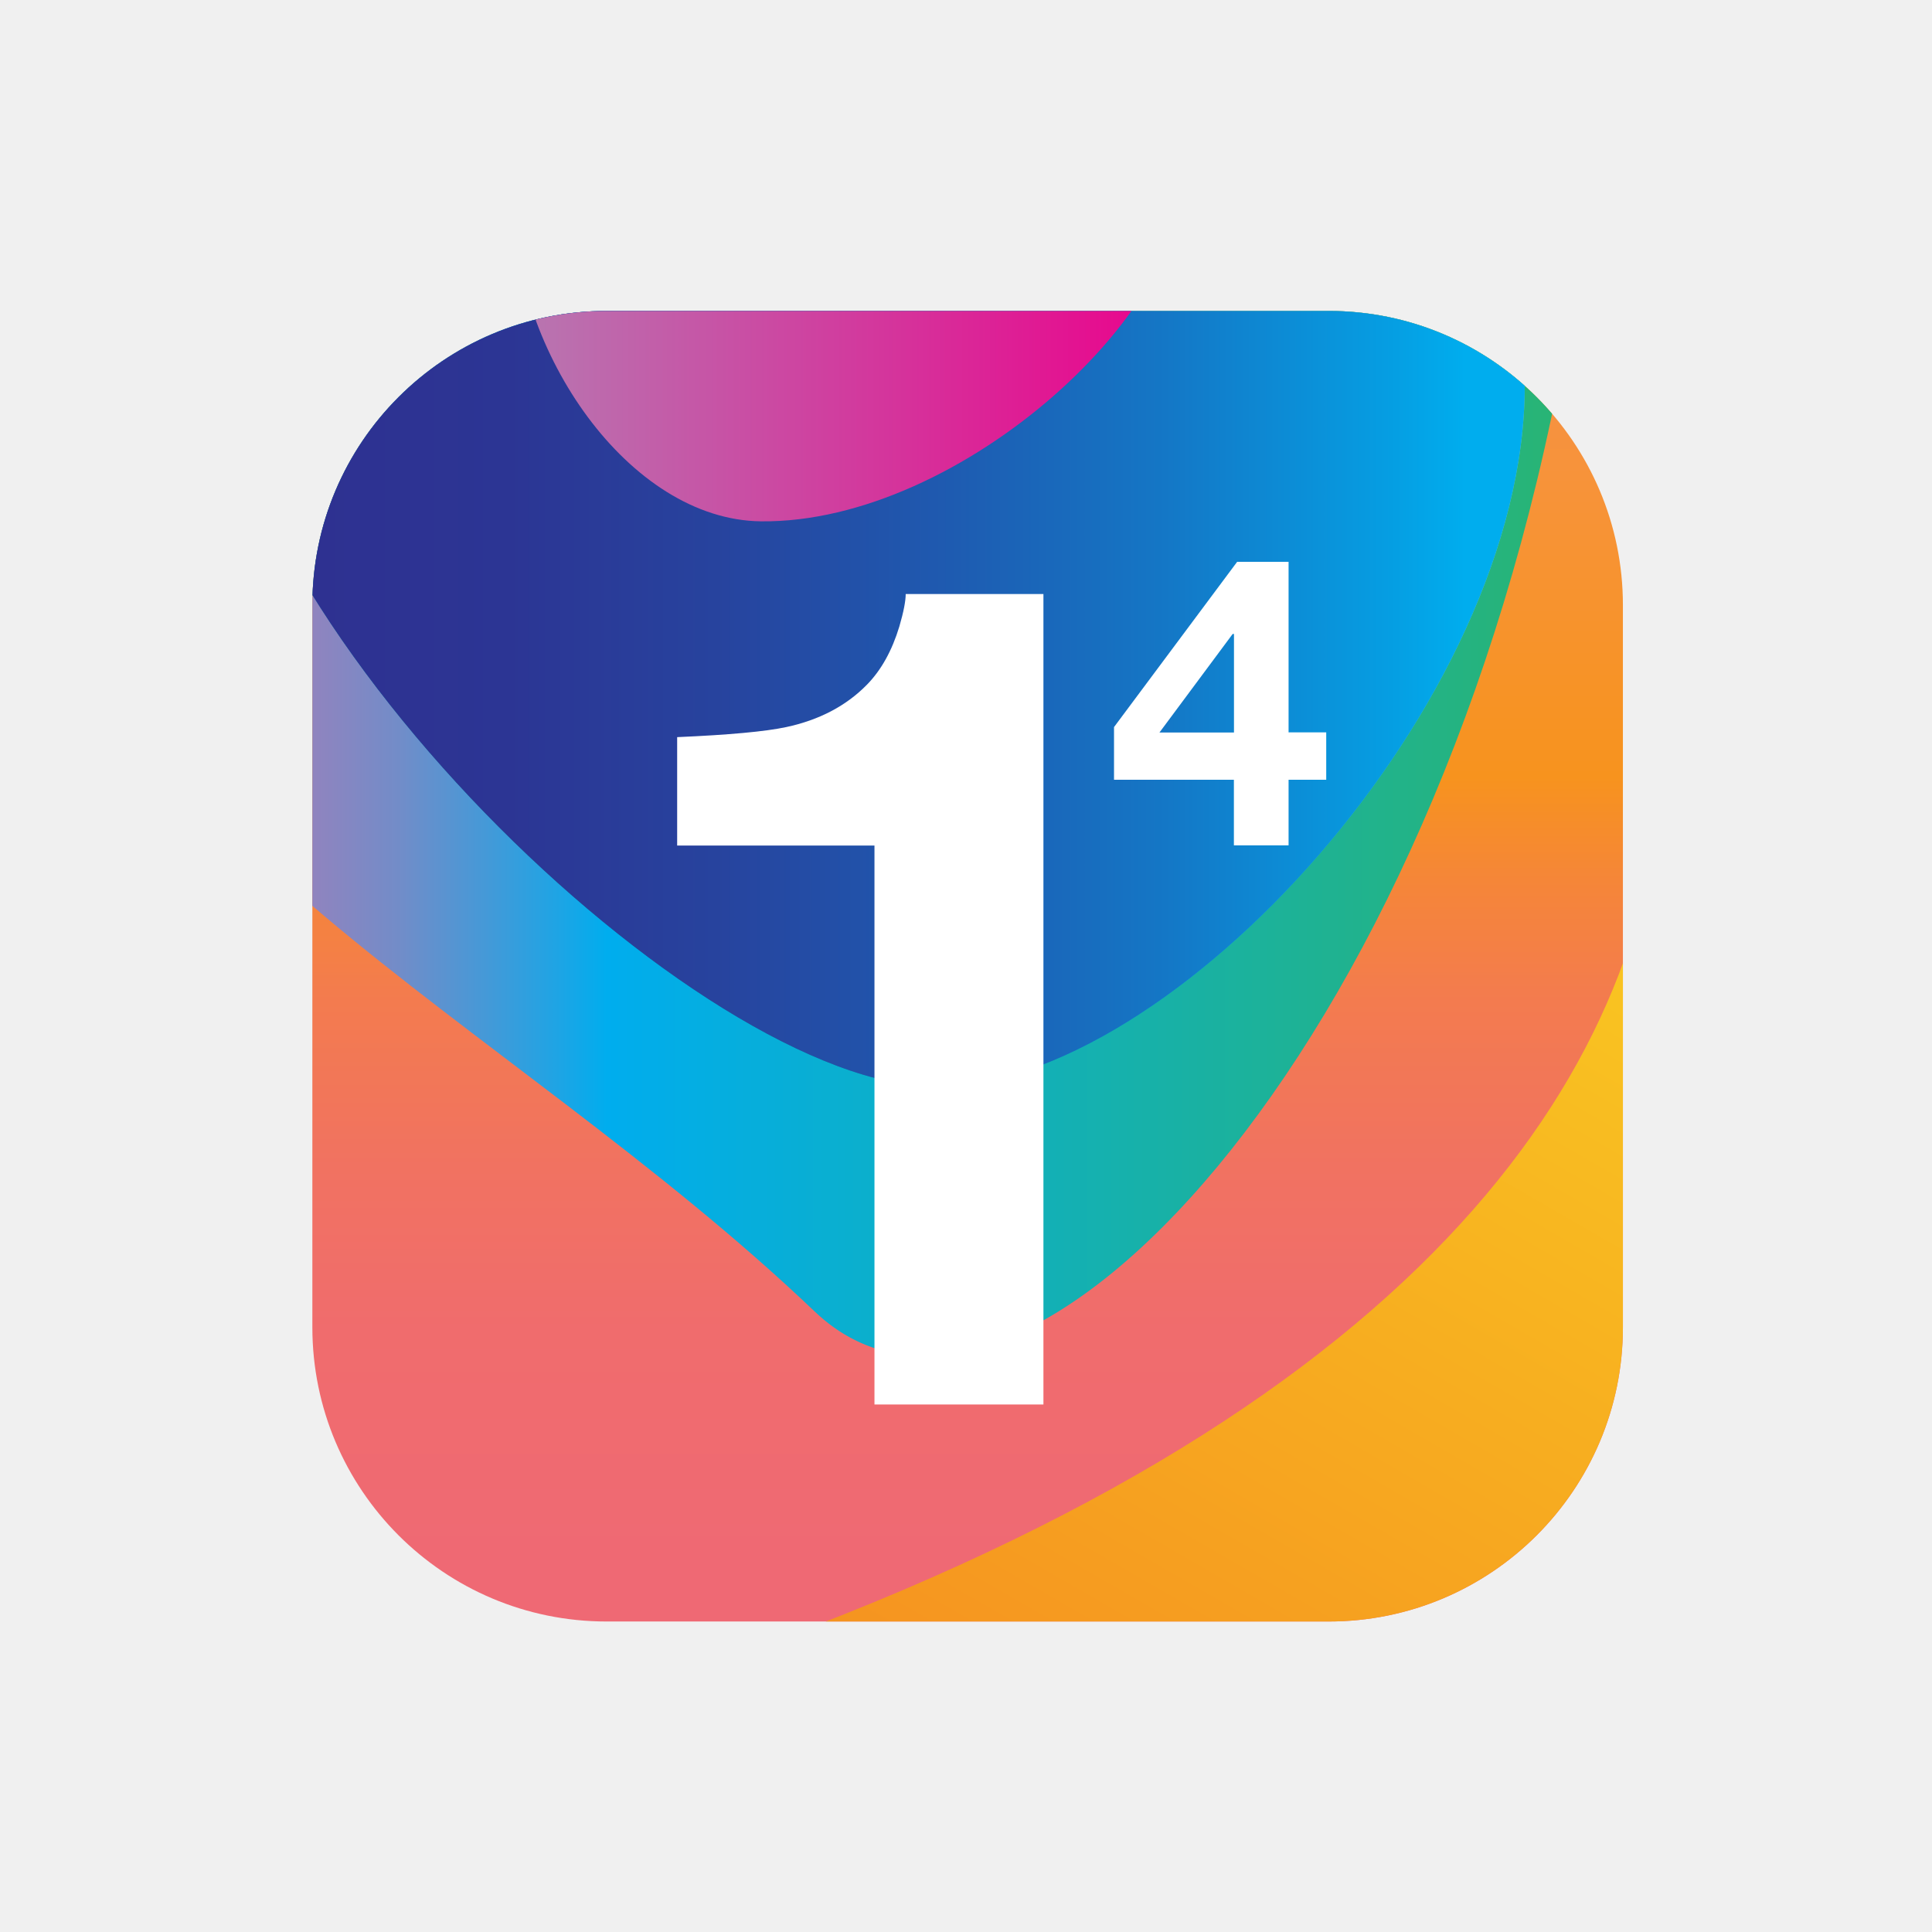
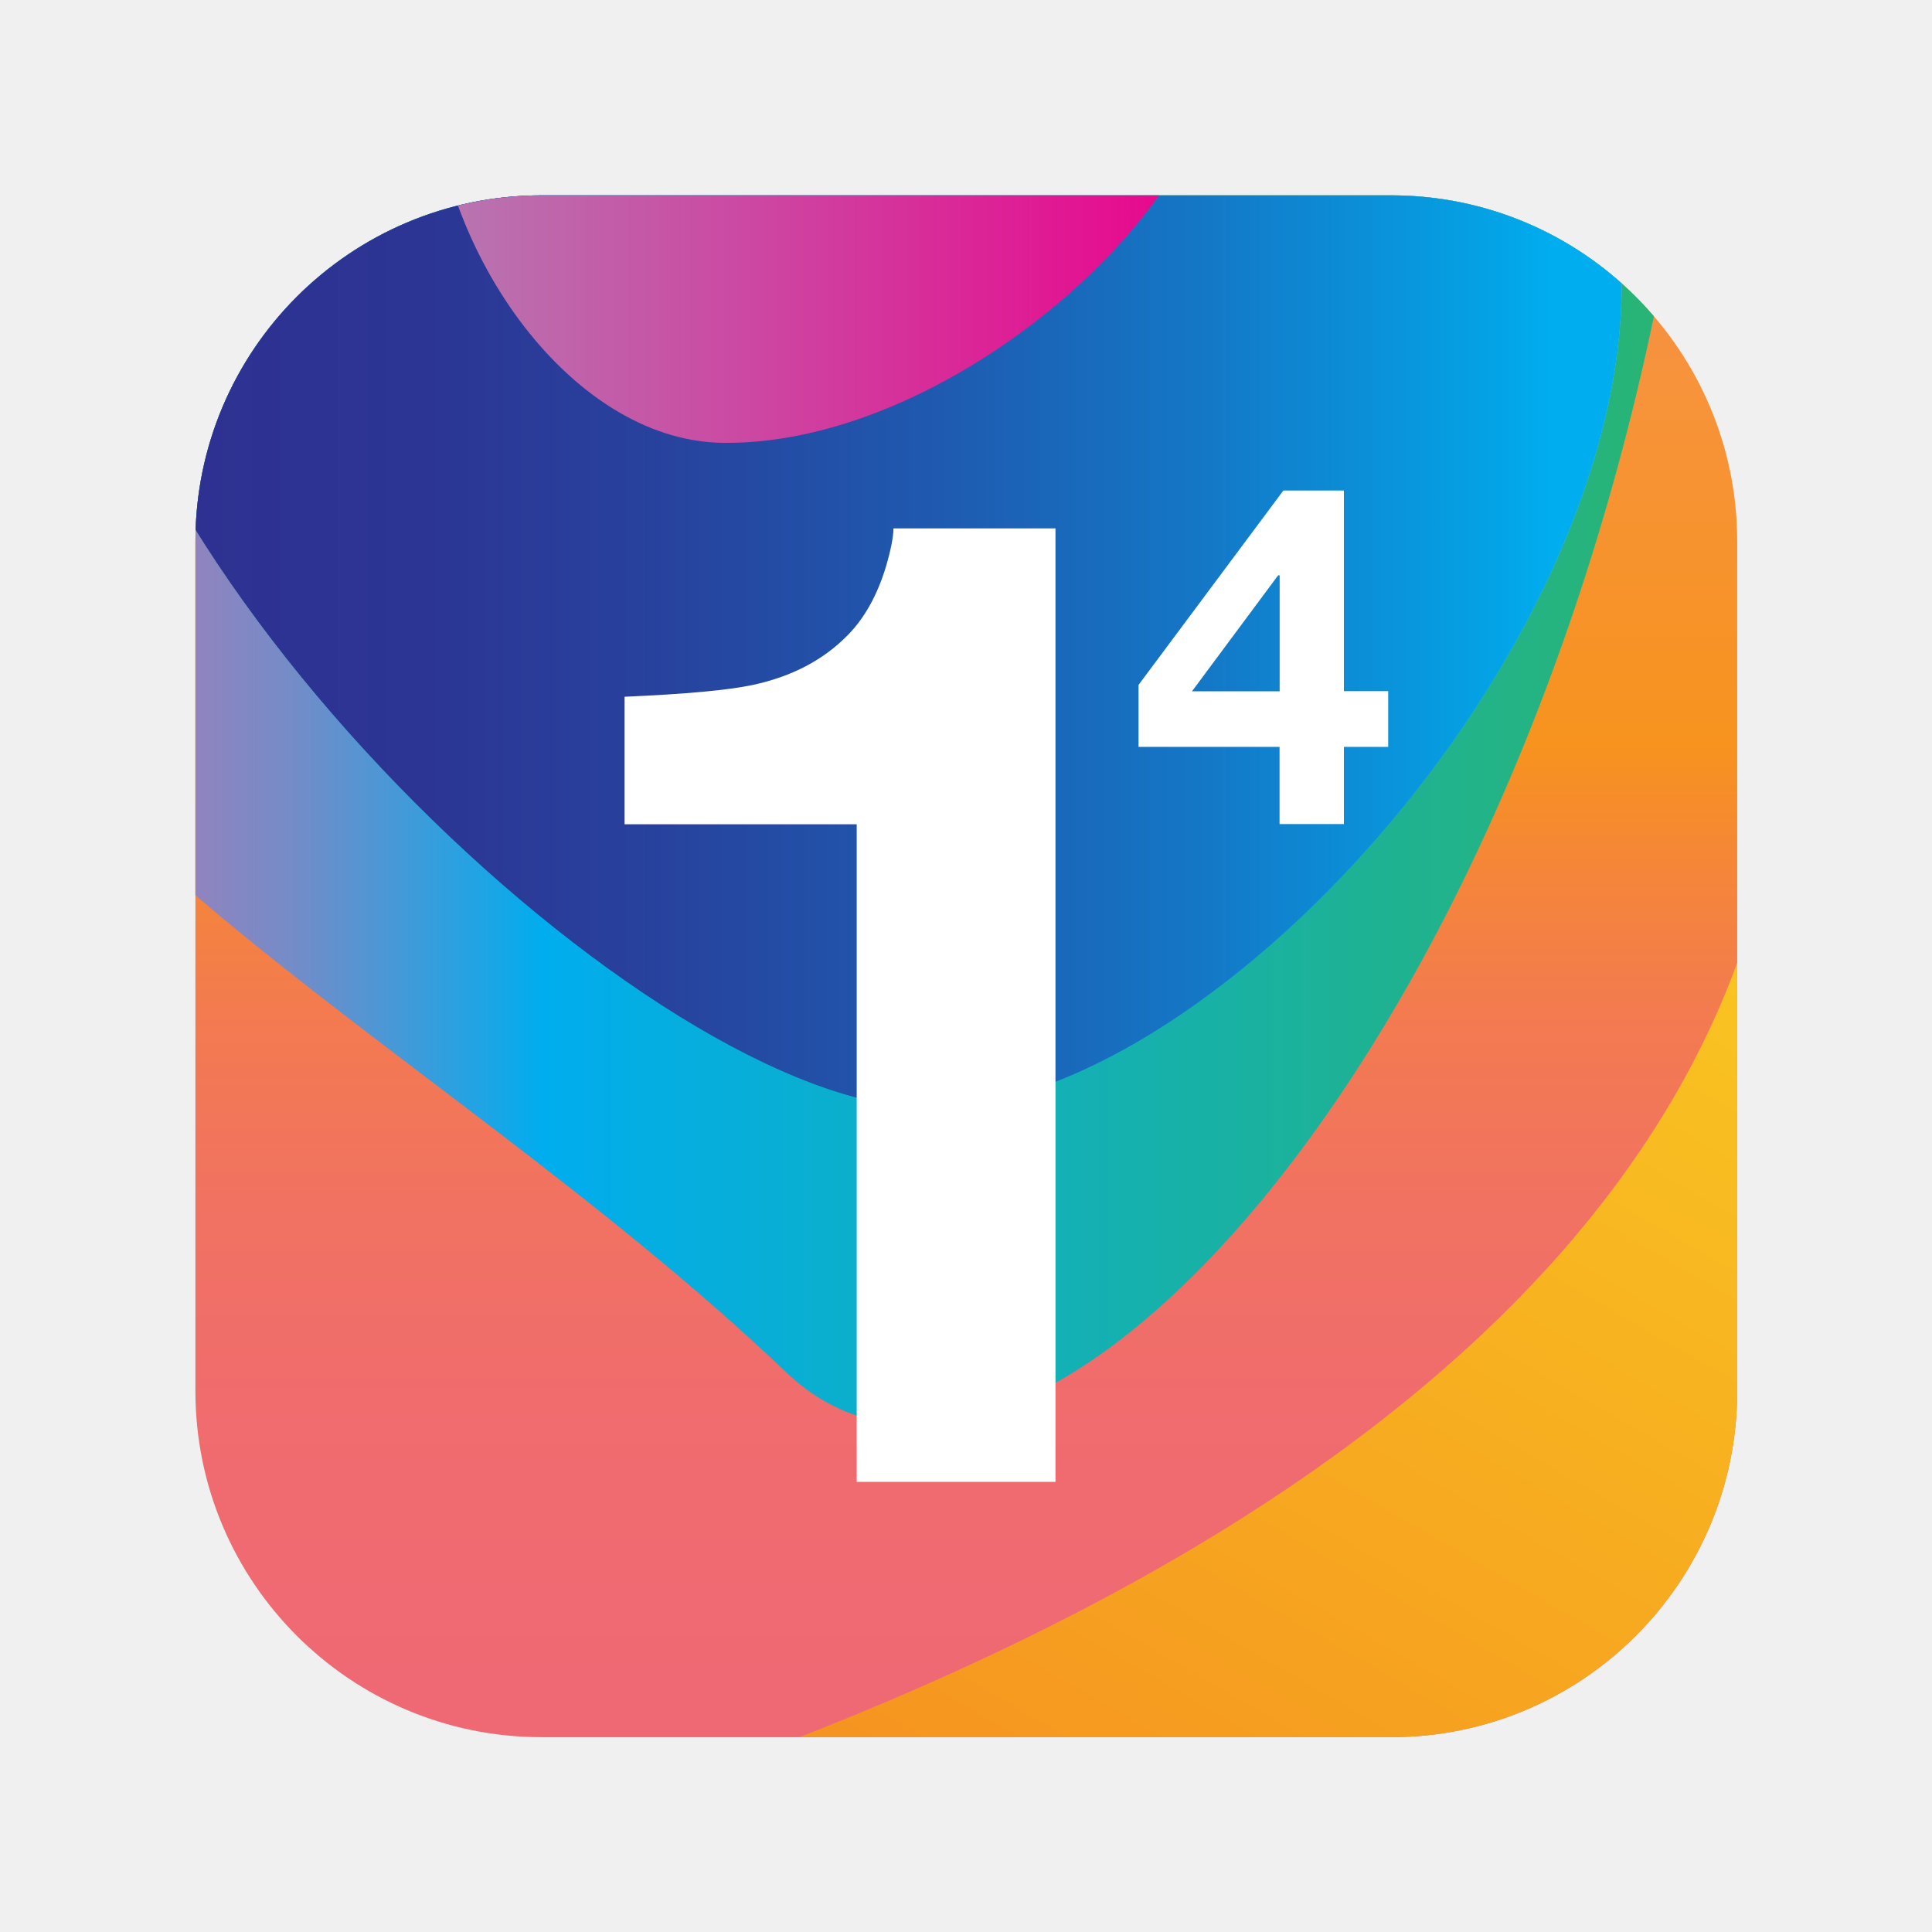
<svg xmlns="http://www.w3.org/2000/svg" viewBox="0 0 48 48">
-   <g transform="translate(7.68 7.68) scale(0.68)">
+   <g transform="translate(4.76 4.8) scale(0.8)">
    <g transform="translate(0.030865 0) scale(0.102883)">
      <defs>
        <clipPath id="SVG-IOS-app-icon-clip-path">
          <rect width="465.41" height="465.41" x=".85" y=".65" rx="104.5" fill="none" />
        </clipPath>
        <linearGradient id="SVG-IOS-app-icon-linear-gradient" x1="-1946.56" x2="-1218.16" y1="-5061.71" y2="-5061.71" gradientTransform="rotate(-90 1978.4 -3270.79)" gradientUnits="userSpaceOnUse">
          <stop offset="0" stop-color="#ef6876" />
          <stop offset=".28" stop-color="#ef6974" />
          <stop offset=".4" stop-color="#f06c6d" />
          <stop offset=".48" stop-color="#f17261" />
          <stop offset=".56" stop-color="#f37b4f" />
          <stop offset=".62" stop-color="#f58638" />
          <stop offset=".67" stop-color="#f7931e" />
          <stop offset=".99" stop-color="#f6925b" />
        </linearGradient>
        <linearGradient id="SVG-IOS-app-icon-linear-gradient-2" x1="42.16" x2="486.65" y1="773.41" y2="3.53" gradientTransform="rotate(180 274.4 339.58)" gradientUnits="userSpaceOnUse">
          <stop offset="0" stop-color="#fcee21" />
          <stop offset=".88" stop-color="#f48120" />
        </linearGradient>
        <linearGradient id="SVG-IOS-app-icon-linear-gradient-3" x1="226.49" x2="226.49" y1="688.23" y2="-68.38" gradientTransform="rotate(180 274.4 339.58)" gradientUnits="userSpaceOnUse">
          <stop offset=".45" stop-color="#f0b636" />
          <stop offset=".68" stop-color="#f16137" />
          <stop offset=".99" stop-color="#f0b636" />
        </linearGradient>
        <linearGradient id="SVG-IOS-app-icon-linear-gradient-4" x1="101.89" x2="635.43" y1="523.23" y2="523.23" gradientTransform="rotate(180 274.4 339.58)" gradientUnits="userSpaceOnUse">
          <stop offset="0" stop-color="#29b473" />
          <stop offset=".64" stop-color="#00adee" />
          <stop offset=".67" stop-color="#1ca5e5" />
          <stop offset=".73" stop-color="#4c97d5" />
          <stop offset=".78" stop-color="#738cc8" />
          <stop offset=".84" stop-color="#9283be" />
          <stop offset=".9" stop-color="#a87db7" />
          <stop offset=".95" stop-color="#b679b2" />
          <stop offset="1" stop-color="#ba78b1" />
        </linearGradient>
        <linearGradient id="SVG-IOS-app-icon-linear-gradient-5" x1="204.19" x2="487.03" y1="783.39" y2="500.55" gradientTransform="rotate(180 274.4 339.58)" gradientUnits="userSpaceOnUse">
          <stop offset=".23" stop-color="#84cba8" />
          <stop offset=".59" stop-color="#00adee" />
          <stop offset=".94" stop-color="#008faf" />
          <stop offset="1" stop-color="#0089a4" />
        </linearGradient>
        <linearGradient id="SVG-IOS-app-icon-linear-gradient-6" x1="138.4" x2="548.4" y1="663.76" y2="663.76" gradientTransform="rotate(180 274.4 339.58)" gradientUnits="userSpaceOnUse">
          <stop offset="0" stop-color="#00adee" />
          <stop offset=".06" stop-color="#059fe3" />
          <stop offset=".26" stop-color="#1477c6" />
          <stop offset=".46" stop-color="#1f59af" />
          <stop offset=".65" stop-color="#27439e" />
          <stop offset=".83" stop-color="#2c3594" />
          <stop offset="1" stop-color="#2e3191" />
        </linearGradient>
        <linearGradient id="SVG-IOS-app-icon-linear-gradient-7" x1="239.07" x2="476.4" y1="726.49" y2="726.49" gradientTransform="rotate(180 274.4 339.58)" gradientUnits="userSpaceOnUse">
          <stop offset="0" stop-color="#eb008b" />
          <stop offset="1" stop-color="#b778b1" />
        </linearGradient>
      </defs>
      <g clip-path="url(#SVG-IOS-app-icon-clip-path)">
        <path fill="url(#SVG-IOS-app-icon-linear-gradient)" d="M187.75-74.23C490-74.23 735 88.83 735 290S490 654.2 187.8 654.2s-561.38-.31-547.19-364.2C-347.6-14-114.46-74.23 187.75-74.23z" />
        <path fill="#ffdc00" d="M569.53 119.37C566.39 88.24 557 43 527.7-3.16c-86.53-136.55-273.16-165.93-280.06-153.51C242.85-148 325.5-120.54 410.33-30a561 561 0 0 1 106.91 164.7" />
        <path fill="#f6d10c" d="M592.77 119.37C589.63 88.24 580.2 43 550.93-3.16c-86.53-136.55-273.15-165.93-280-153.51C266.08-148 348.74-120.54 433.56-30a560.76 560.76 0 0 1 106.91 164.7" />
        <path fill="url(#SVG-IOS-app-icon-linear-gradient-2)" d="M262.4 618C698.17 434.44 636.4 37.3 607.12-8.89c-86.53-136.56-379.31-160.2-386.21-147.78-4.79 8.63 40.65 12 142.49 82.84 115.29 80.21 275 393-242 562C71.59 504.45-18.6 524-70.6 599" />
        <path fill="url(#SVG-IOS-app-icon-linear-gradient-3)" d="M594.11-9.06c33.51 156.24 2.95 214.22 1.44 255.59C592.4 333 483 518.7 313.4 489c-177-31-367.14 186.54-338.85 229.21 13.89 20.95 245.2 85.87 406.05-87.83 15.5-16.74 109.87-48.29 146.34-83.22C653.61 425.86 621.29 410.75 654.77 369c41.05-51.25 2.31-166.28-18-263.66" />
        <path fill="url(#SVG-IOS-app-icon-linear-gradient-4)" d="M-86.62 69.47C-86.62-42.9 76.36-51 179.2-51s286.19-44.38 266.2 66.2c-45 249-194.65 409-266.2 340.74C69.09 250.88-86.62 181.84-86.62 69.47z" />
        <path fill="url(#SVG-IOS-app-icon-linear-gradient-5)" d="M-35.6-2.83c0-112.37 169.31-87.41 252.93-87.41S431.4-85.2 431.4 27.17s-125.38 249-209 249-258-166.63-258-279z" />
        <path fill="url(#SVG-IOS-app-icon-linear-gradient-6)" d="M-35.6-2.83c0-112.37,169.31-87.41,252.93-87.41S431.4-85.2,431.4,27.17s-125.38,249-209,249S-35.6,109.54-35.6-2.83Z" />
        <path fill="url(#SVG-IOS-app-icon-linear-gradient-7)" d="M72.4-37.83c0-52.81 50-132.17 97-132.17s133.24 66.73 140 119.17c6.34 49.13-78 127-149.26 126.19C113.24 74.82 72.4 15 72.4-37.83z" />
      </g>
      <path d="M-223.93-456.05h925.85V855h-925.85z" fill="none" transform="rotate(180 239 199.48)" />
      <path d="M130.4 190.5V152q27.66-1.2 38.73-3.57 17.64-3.78 28.7-15.09 7.57-7.74 11.48-20.65 2.25-7.74 2.25-11.51h48.91V389h-60V190.5zM285.54 167.13v-18.7l43.72-58.68h18.27v60.55h13.37v16.83h-13.37v23.3h-19.42v-23.3zm42.14-51.78l-26 35h26.46v-35z" fill="#fff" />
    </g>
  </g>
</svg>
